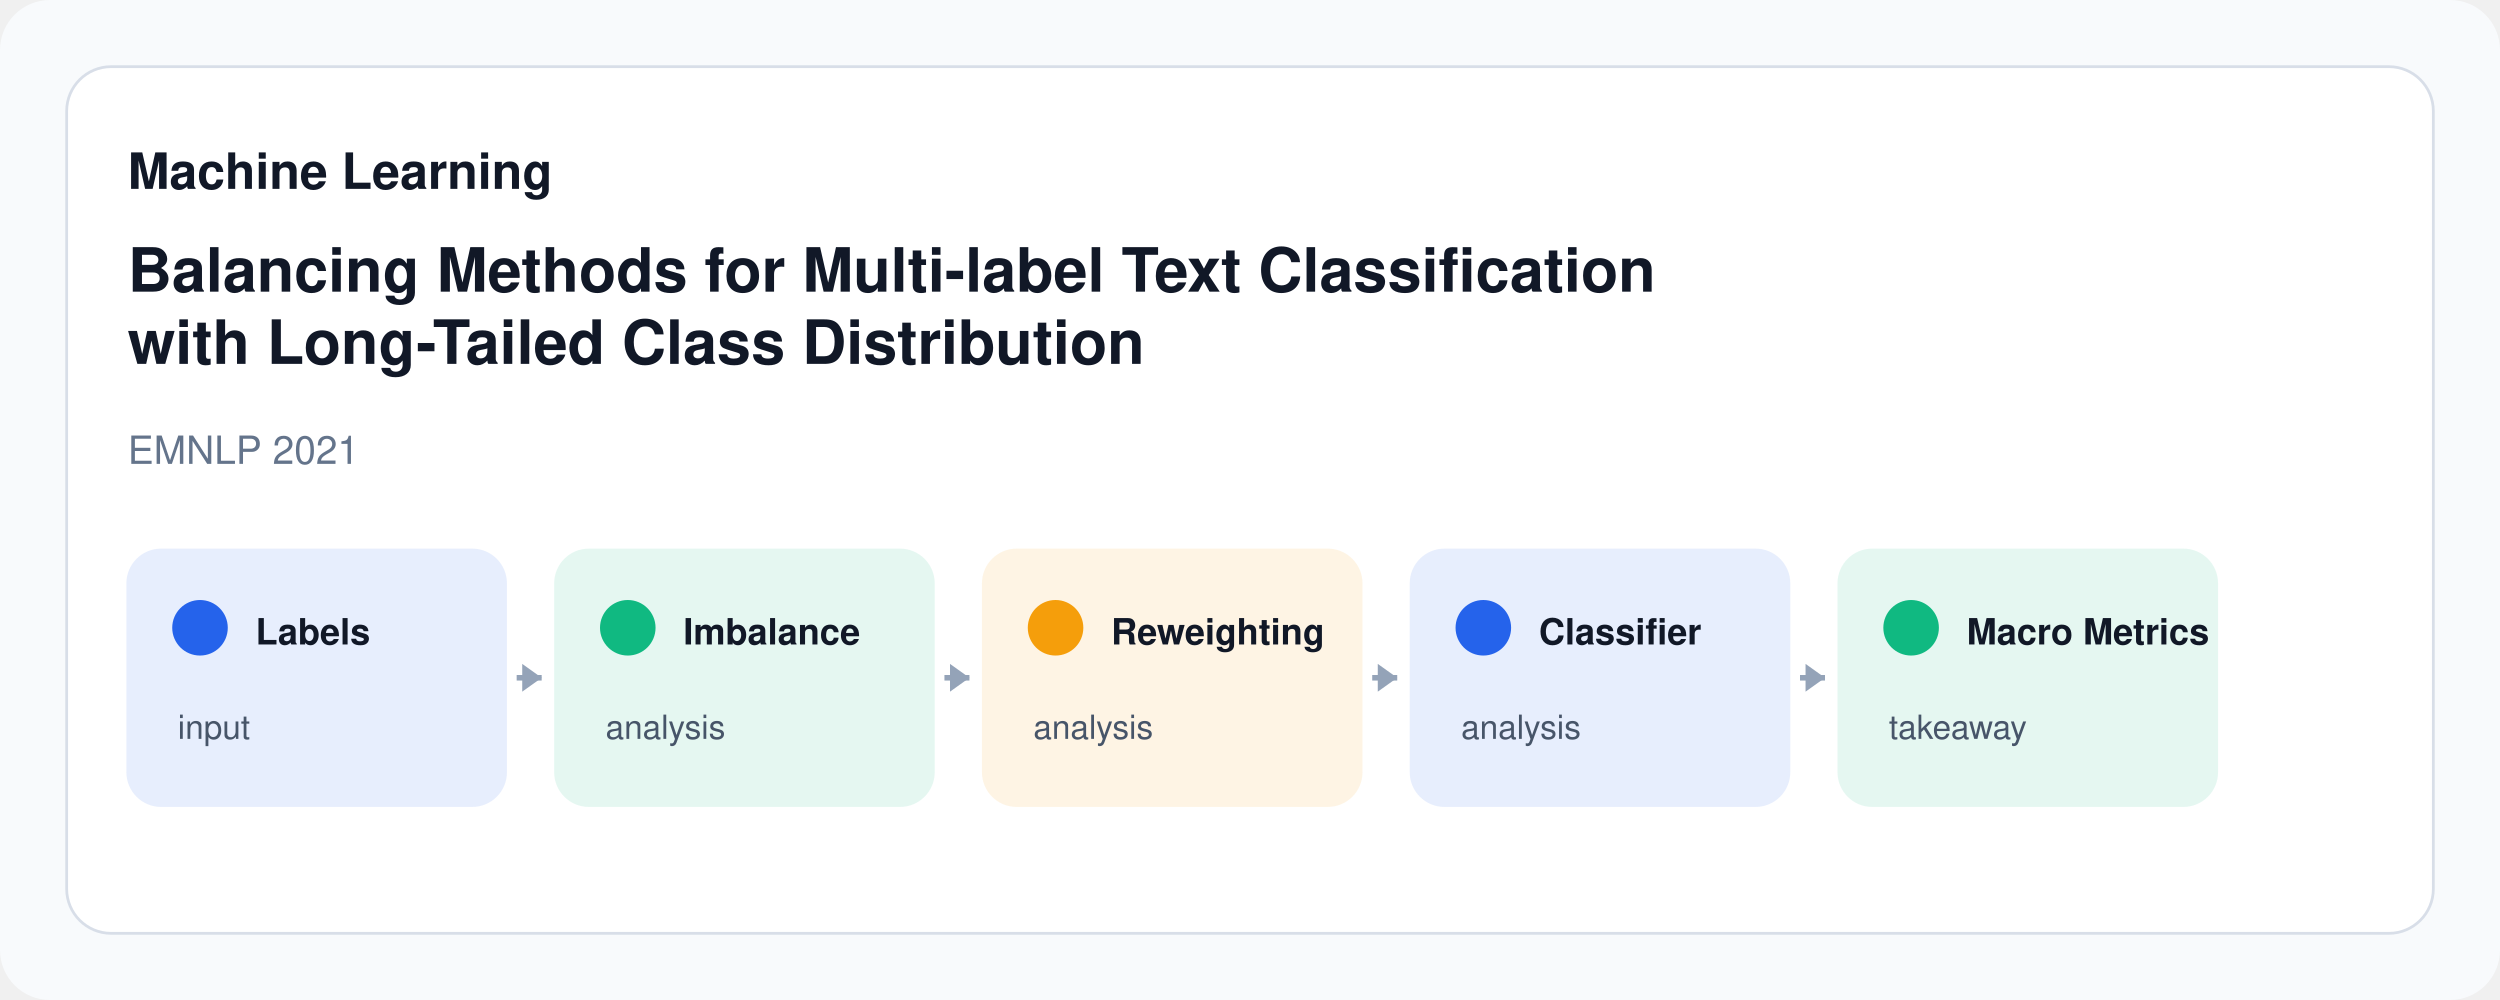
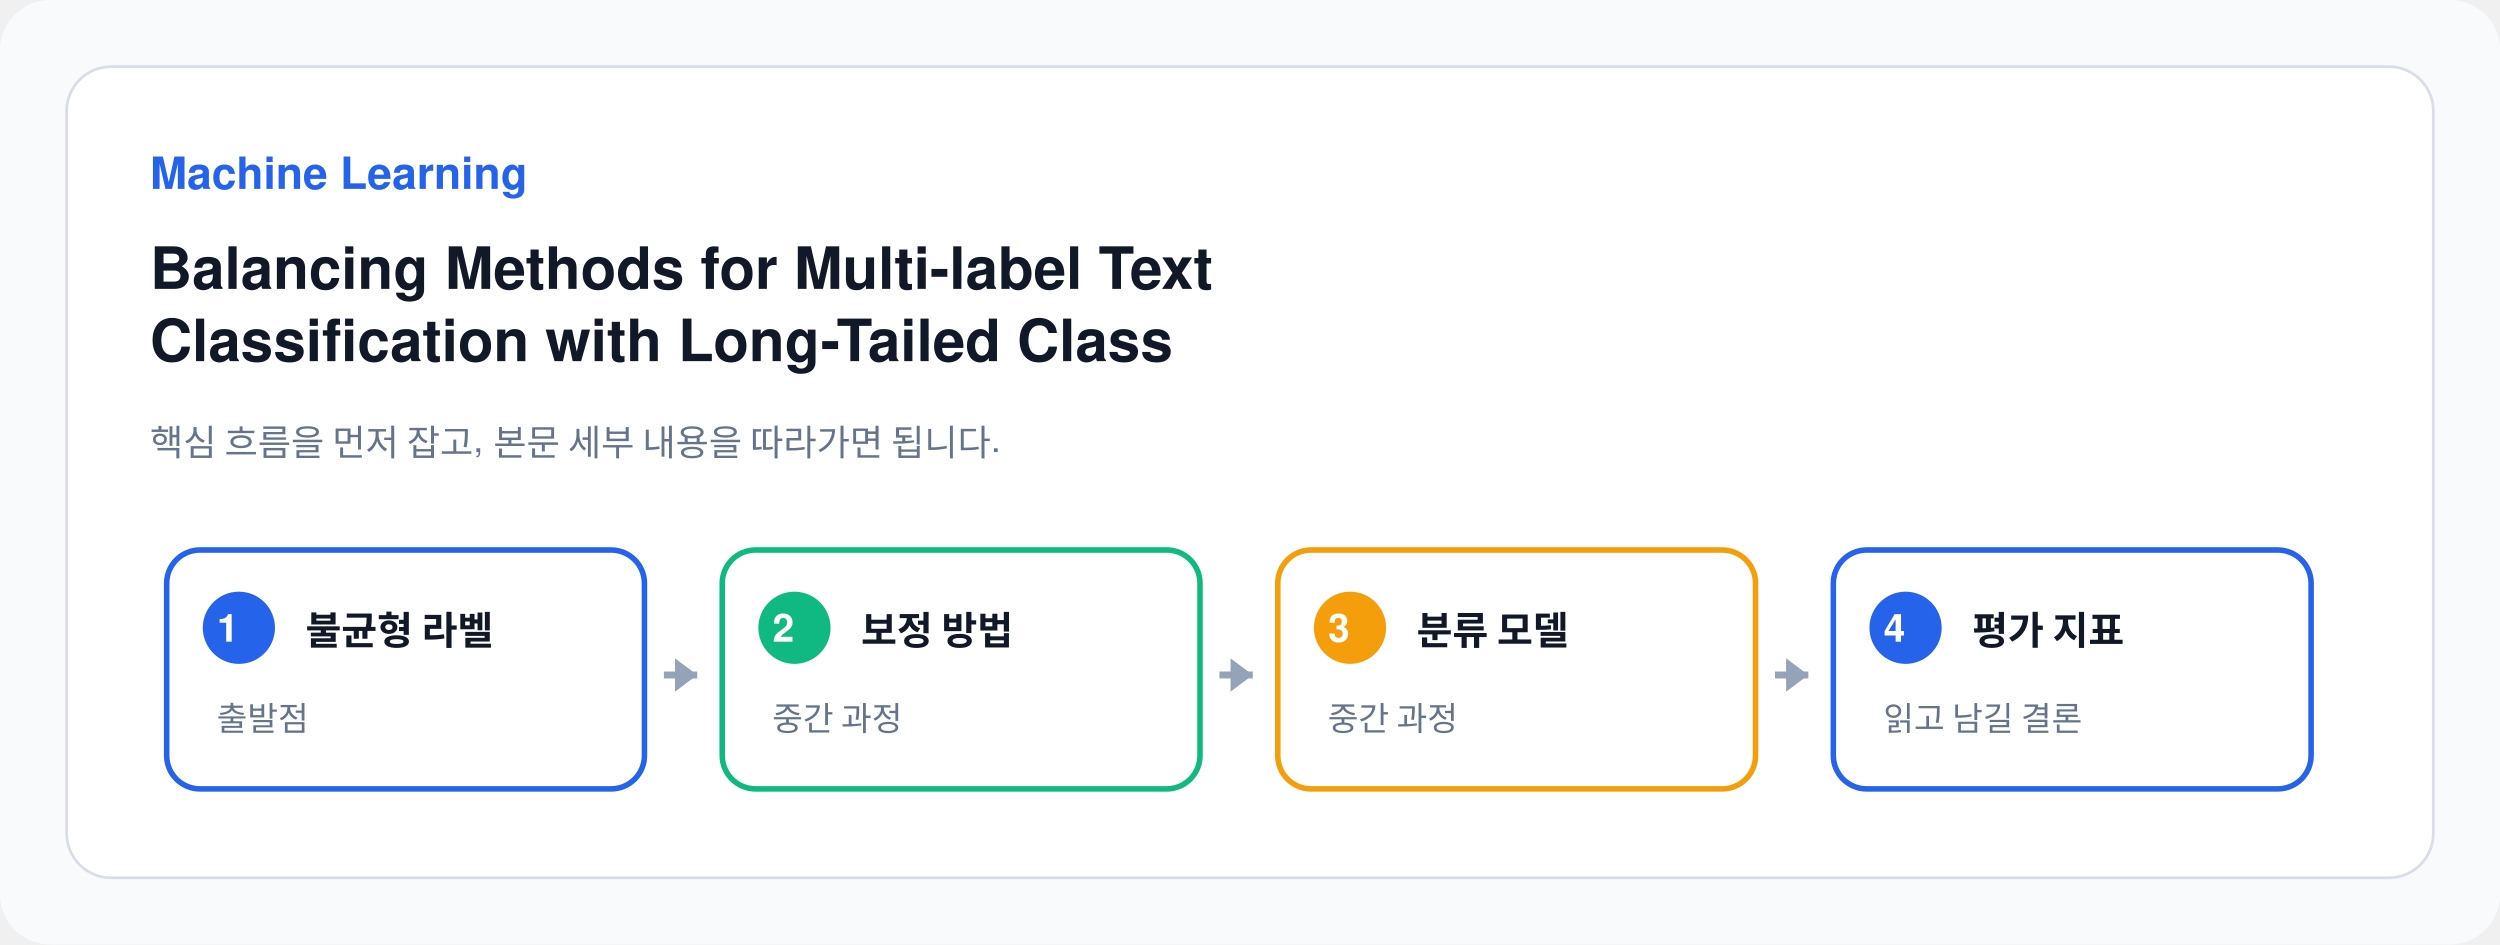
- <svg xmlns="http://www.w3.org/2000/svg" width="900" height="360" viewBox="0 0 900 360" role="img" aria-labelledby="title desc">
-   <rect width="900" height="360" rx="18" fill="#f8fafc" />
-   <rect x="24" y="24" width="852" height="312" rx="16" fill="#ffffff" stroke="#d8dee8" />
-   <text x="46" y="68" font-family="-apple-system, BlinkMacSystemFont, Segoe UI, Helvetica, Arial, sans-serif" font-size="18" font-weight="700" fill="#111827">Machine Learning</text>
-   <text x="46" y="105" font-family="-apple-system, BlinkMacSystemFont, Segoe UI, Helvetica, Arial, sans-serif" font-size="22" font-weight="700" fill="#111827">Balancing Methods for Multi-label Text Classification</text>
-   <text x="46" y="131" font-family="-apple-system, BlinkMacSystemFont, Segoe UI, Helvetica, Arial, sans-serif" font-size="22" font-weight="700" fill="#111827">with Long-Tailed Class Distribution</text>
-   <text x="46" y="167" font-family="-apple-system, BlinkMacSystemFont, Segoe UI, Helvetica, Arial, sans-serif" font-size="14" fill="#64748b">EMNLP 2021</text>
-   <rect x="46" y="198" width="136" height="92" rx="12" fill="#2563eb" opacity="0.11" stroke="#2563eb" />
-   <circle cx="72" cy="226" r="10" fill="#2563eb" />
-   <text x="92" y="232" font-family="-apple-system, BlinkMacSystemFont, Segoe UI, Helvetica, Arial, sans-serif" font-size="13" font-weight="700" fill="#111827">Labels</text>
-   <text x="64" y="266" font-family="-apple-system, BlinkMacSystemFont, Segoe UI, Helvetica, Arial, sans-serif" font-size="12" fill="#475569">input</text>
-   <path d="M186 244 H195" stroke="#94a3b8" stroke-width="2" />
-   <path d="M195 244 l-7 -5 v10 z" fill="#94a3b8" />
-   <rect x="200" y="198" width="136" height="92" rx="12" fill="#10b981" opacity="0.11" stroke="#10b981" />
-   <circle cx="226" cy="226" r="10" fill="#10b981" />
-   <text x="246" y="232" font-family="-apple-system, BlinkMacSystemFont, Segoe UI, Helvetica, Arial, sans-serif" font-size="13" font-weight="700" fill="#111827">Imbalance</text>
-   <text x="218" y="266" font-family="-apple-system, BlinkMacSystemFont, Segoe UI, Helvetica, Arial, sans-serif" font-size="12" fill="#475569">analysis</text>
-   <path d="M340 244 H349" stroke="#94a3b8" stroke-width="2" />
-   <path d="M349 244 l-7 -5 v10 z" fill="#94a3b8" />
-   <rect x="354" y="198" width="136" height="92" rx="12" fill="#f59e0b" opacity="0.11" stroke="#f59e0b" />
-   <circle cx="380" cy="226" r="10" fill="#f59e0b" />
-   <text x="400" y="232" font-family="-apple-system, BlinkMacSystemFont, Segoe UI, Helvetica, Arial, sans-serif" font-size="13" font-weight="700" fill="#111827">Reweighting</text>
-   <text x="372" y="266" font-family="-apple-system, BlinkMacSystemFont, Segoe UI, Helvetica, Arial, sans-serif" font-size="12" fill="#475569">analysis</text>
-   <path d="M494 244 H503" stroke="#94a3b8" stroke-width="2" />
-   <path d="M503 244 l-7 -5 v10 z" fill="#94a3b8" />
-   <rect x="508" y="198" width="136" height="92" rx="12" fill="#2563eb" opacity="0.11" stroke="#2563eb" />
-   <circle cx="534" cy="226" r="10" fill="#2563eb" />
-   <text x="554" y="232" font-family="-apple-system, BlinkMacSystemFont, Segoe UI, Helvetica, Arial, sans-serif" font-size="13" font-weight="700" fill="#111827">Classifier</text>
-   <text x="526" y="266" font-family="-apple-system, BlinkMacSystemFont, Segoe UI, Helvetica, Arial, sans-serif" font-size="12" fill="#475569">analysis</text>
-   <path d="M648 244 H657" stroke="#94a3b8" stroke-width="2" />
-   <path d="M657 244 l-7 -5 v10 z" fill="#94a3b8" />
-   <rect x="662" y="198" width="136" height="92" rx="12" fill="#10b981" opacity="0.11" stroke="#10b981" />
-   <circle cx="688" cy="226" r="10" fill="#10b981" />
-   <text x="708" y="232" font-family="-apple-system, BlinkMacSystemFont, Segoe UI, Helvetica, Arial, sans-serif" font-size="13" font-weight="700" fill="#111827">Macro Metrics</text>
-   <text x="680" y="266" font-family="-apple-system, BlinkMacSystemFont, Segoe UI, Helvetica, Arial, sans-serif" font-size="12" fill="#475569">takeaway</text>
+ <svg xmlns="http://www.w3.org/2000/svg" width="900" height="340" viewBox="0 0 900 340" role="img" aria-labelledby="title desc">
+   <rect width="900" height="340" rx="18" fill="#f8fafc" />
+   <rect x="24" y="24" width="852" height="292" rx="16" fill="#ffffff" stroke="#d8dee8" />
+   <text x="54" y="68" font-family="-apple-system, BlinkMacSystemFont, Segoe UI, Apple SD Gothic Neo, Noto Sans KR, Helvetica, Arial, sans-serif" font-size="16" font-weight="700" fill="#2563eb">Machine Learning</text>
+   <text x="54" y="104" font-family="-apple-system, BlinkMacSystemFont, Segoe UI, Apple SD Gothic Neo, Noto Sans KR, Helvetica, Arial, sans-serif" font-size="21" font-weight="700" fill="#111827">Balancing Methods for Multi-label Text</text>
+   <text x="54" y="130" font-family="-apple-system, BlinkMacSystemFont, Segoe UI, Apple SD Gothic Neo, Noto Sans KR, Helvetica, Arial, sans-serif" font-size="21" font-weight="700" fill="#111827">Classification with Long-Tailed Class</text>
+   <text x="54" y="164" font-family="-apple-system, BlinkMacSystemFont, Segoe UI, Apple SD Gothic Neo, Noto Sans KR, Helvetica, Arial, sans-serif" font-size="13" fill="#64748b">핵심 흐름을 먼저 잡고, 본문 세부 내용을 따라가면 됩니다.</text>
+   <rect x="60" y="198" width="172" height="86" rx="12" fill="#ffffff" stroke="#2563eb" stroke-width="2" />
+   <circle cx="86" cy="226" r="13" fill="#2563eb" />
+   <text x="82" y="231" text-anchor="middle" font-family="-apple-system, BlinkMacSystemFont, Segoe UI, Helvetica, Arial, sans-serif" font-size="14" font-weight="700" fill="#ffffff">1</text>
+   <text x="110" y="232" font-family="-apple-system, BlinkMacSystemFont, Segoe UI, Apple SD Gothic Neo, Noto Sans KR, Helvetica, Arial, sans-serif" font-size="14" font-weight="700" fill="#111827">불균형 라벨</text>
+   <text x="78" y="263" font-family="-apple-system, BlinkMacSystemFont, Segoe UI, Apple SD Gothic Neo, Noto Sans KR, Helvetica, Arial, sans-serif" font-size="12" fill="#64748b">출발점</text>
+   <path d="M239 243 H251" stroke="#94a3b8" stroke-width="2.5" />
+   <path d="M251 243 l-8 -6 v12 z" fill="#94a3b8" />
+   <rect x="260" y="198" width="172" height="86" rx="12" fill="#ffffff" stroke="#10b981" stroke-width="2" />
+   <circle cx="286" cy="226" r="13" fill="#10b981" />
+   <text x="282" y="231" text-anchor="middle" font-family="-apple-system, BlinkMacSystemFont, Segoe UI, Helvetica, Arial, sans-serif" font-size="14" font-weight="700" fill="#ffffff">2</text>
+   <text x="310" y="232" font-family="-apple-system, BlinkMacSystemFont, Segoe UI, Apple SD Gothic Neo, Noto Sans KR, Helvetica, Arial, sans-serif" font-size="14" font-weight="700" fill="#111827">보정 방법</text>
+   <text x="278" y="263" font-family="-apple-system, BlinkMacSystemFont, Segoe UI, Apple SD Gothic Neo, Noto Sans KR, Helvetica, Arial, sans-serif" font-size="12" fill="#64748b">중간 과정</text>
+   <path d="M439 243 H451" stroke="#94a3b8" stroke-width="2.5" />
+   <path d="M451 243 l-8 -6 v12 z" fill="#94a3b8" />
+   <rect x="460" y="198" width="172" height="86" rx="12" fill="#ffffff" stroke="#f59e0b" stroke-width="2" />
+   <circle cx="486" cy="226" r="13" fill="#f59e0b" />
+   <text x="482" y="231" text-anchor="middle" font-family="-apple-system, BlinkMacSystemFont, Segoe UI, Helvetica, Arial, sans-serif" font-size="14" font-weight="700" fill="#ffffff">3</text>
+   <text x="510" y="232" font-family="-apple-system, BlinkMacSystemFont, Segoe UI, Apple SD Gothic Neo, Noto Sans KR, Helvetica, Arial, sans-serif" font-size="14" font-weight="700" fill="#111827">분류 모델</text>
+   <text x="478" y="263" font-family="-apple-system, BlinkMacSystemFont, Segoe UI, Apple SD Gothic Neo, Noto Sans KR, Helvetica, Arial, sans-serif" font-size="12" fill="#64748b">중간 과정</text>
+   <path d="M639 243 H651" stroke="#94a3b8" stroke-width="2.5" />
+   <path d="M651 243 l-8 -6 v12 z" fill="#94a3b8" />
+   <rect x="660" y="198" width="172" height="86" rx="12" fill="#ffffff" stroke="#2563eb" stroke-width="2" />
+   <circle cx="686" cy="226" r="13" fill="#2563eb" />
+   <text x="682" y="231" text-anchor="middle" font-family="-apple-system, BlinkMacSystemFont, Segoe UI, Helvetica, Arial, sans-serif" font-size="14" font-weight="700" fill="#ffffff">4</text>
+   <text x="710" y="232" font-family="-apple-system, BlinkMacSystemFont, Segoe UI, Apple SD Gothic Neo, Noto Sans KR, Helvetica, Arial, sans-serif" font-size="14" font-weight="700" fill="#111827">평가 지표</text>
+   <text x="678" y="263" font-family="-apple-system, BlinkMacSystemFont, Segoe UI, Apple SD Gothic Neo, Noto Sans KR, Helvetica, Arial, sans-serif" font-size="12" fill="#64748b">읽고 남길 결론</text>
</svg>
